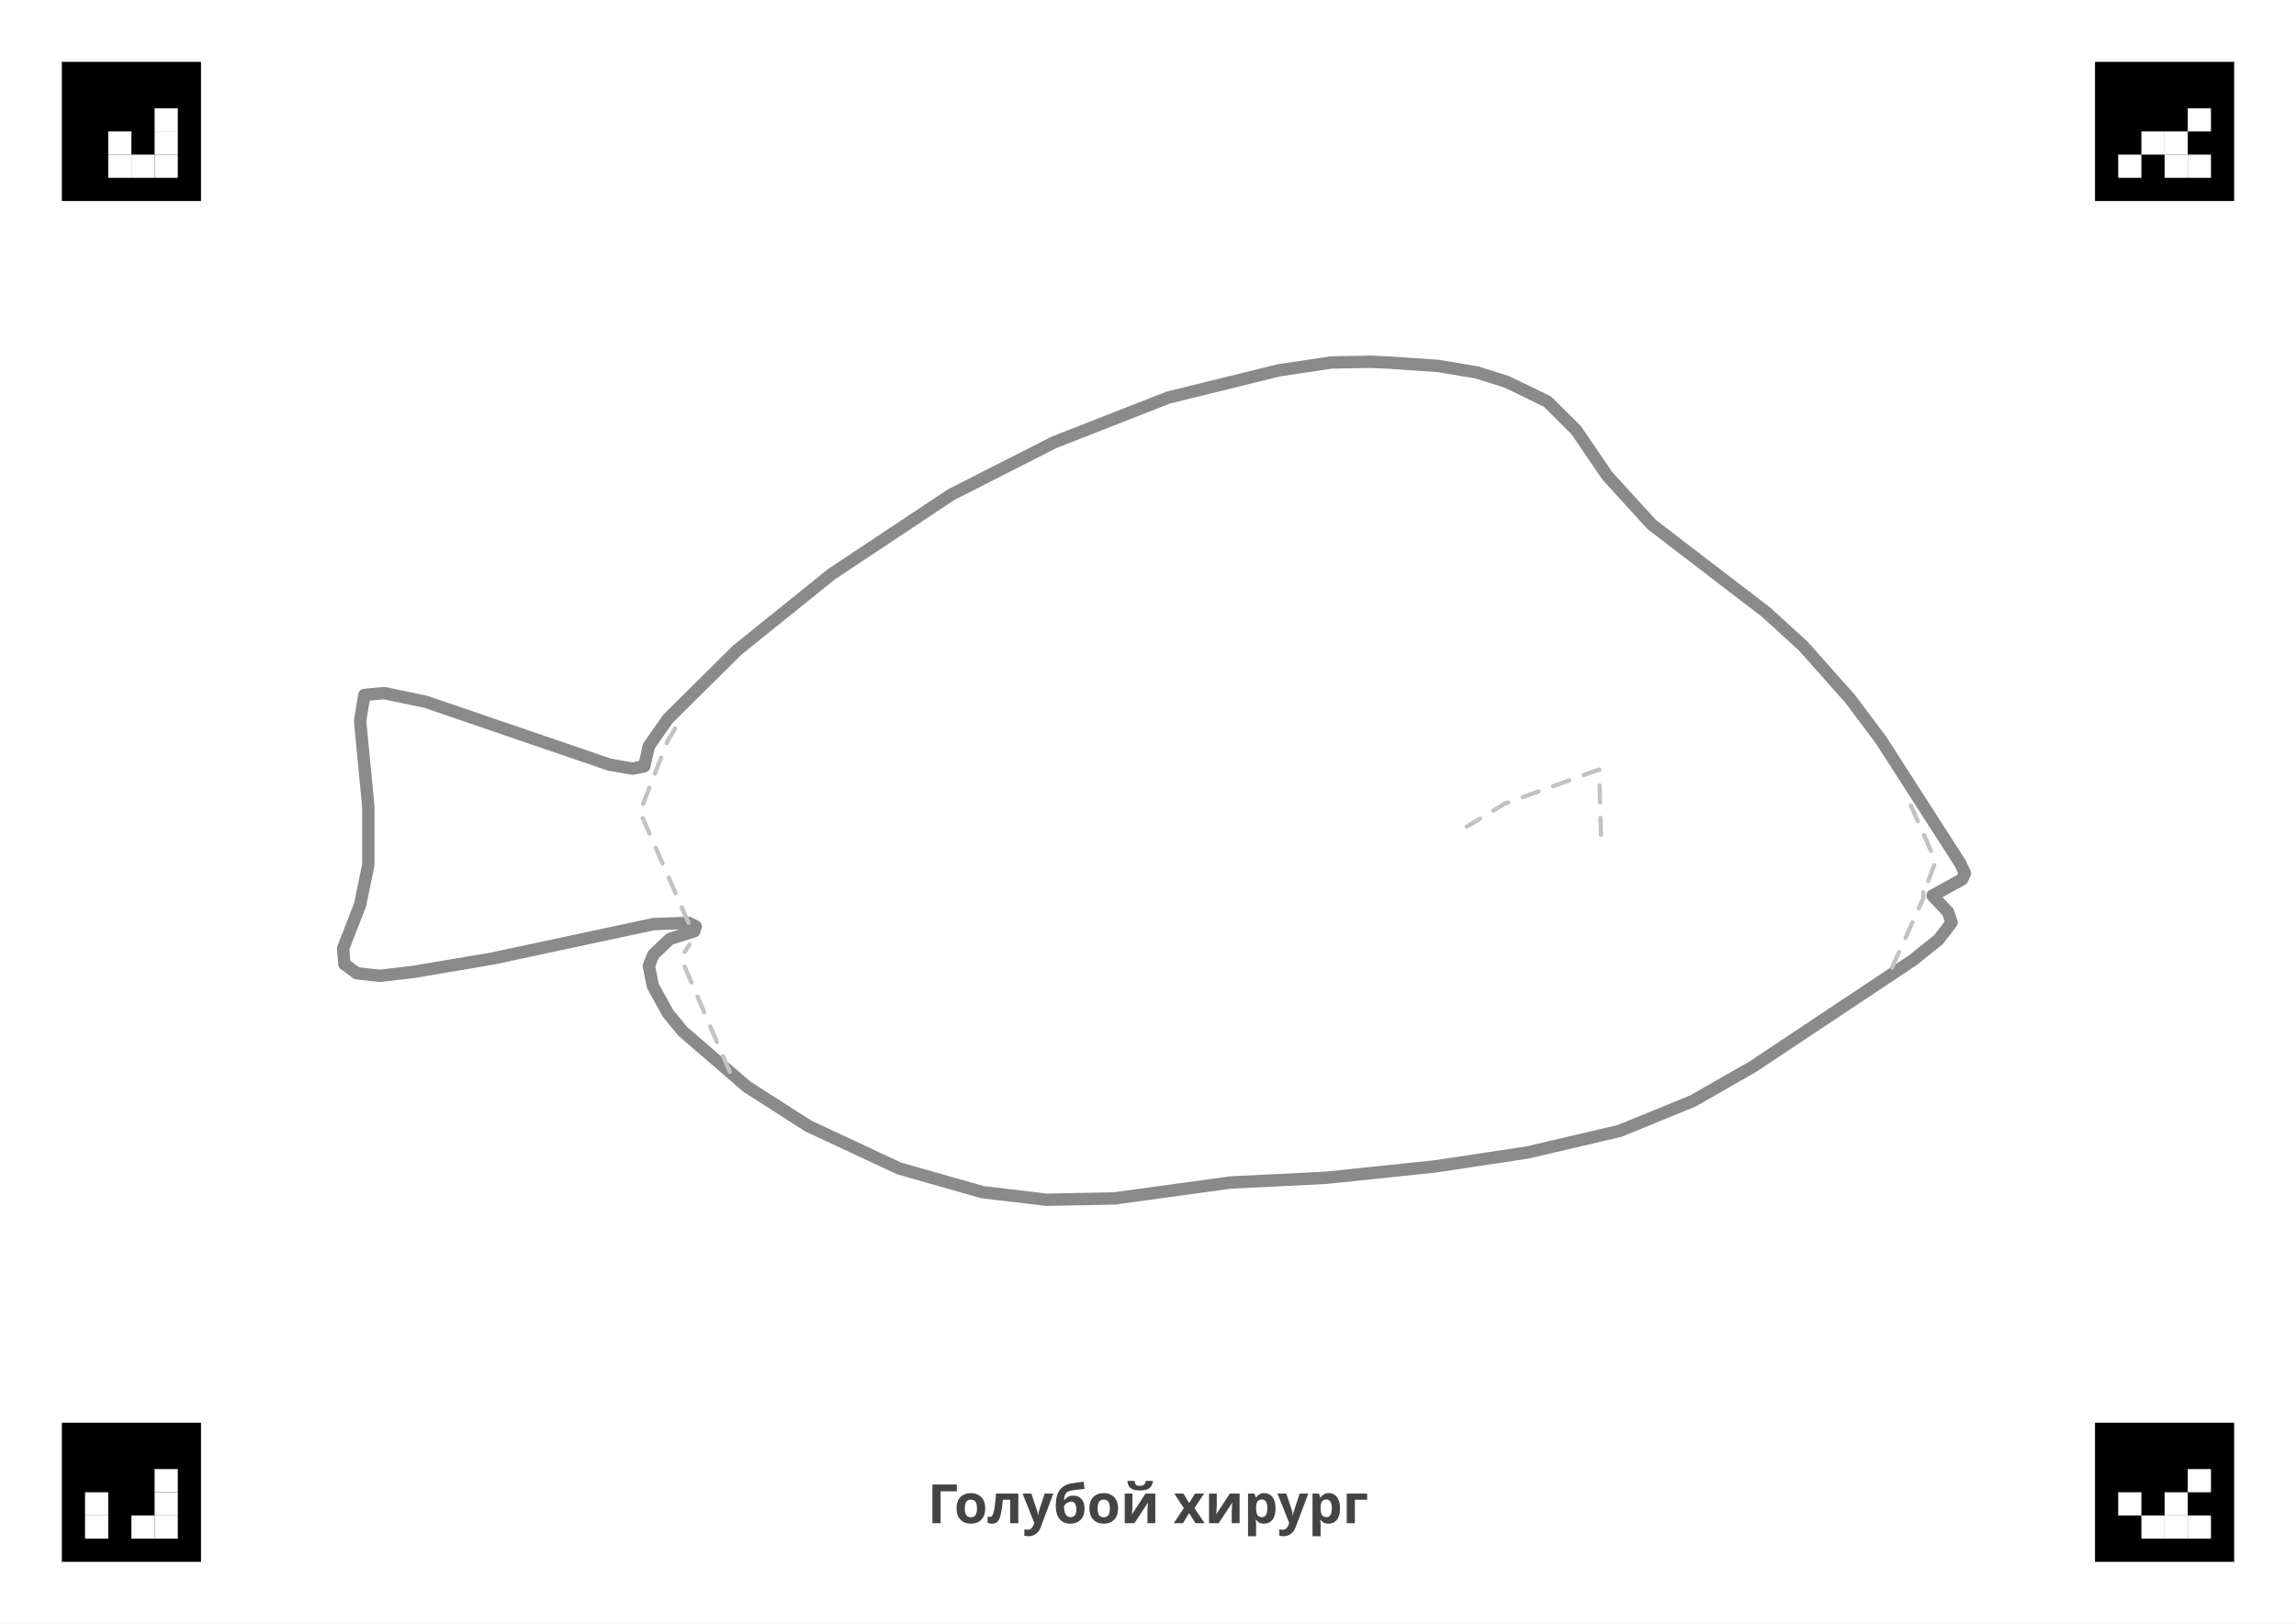
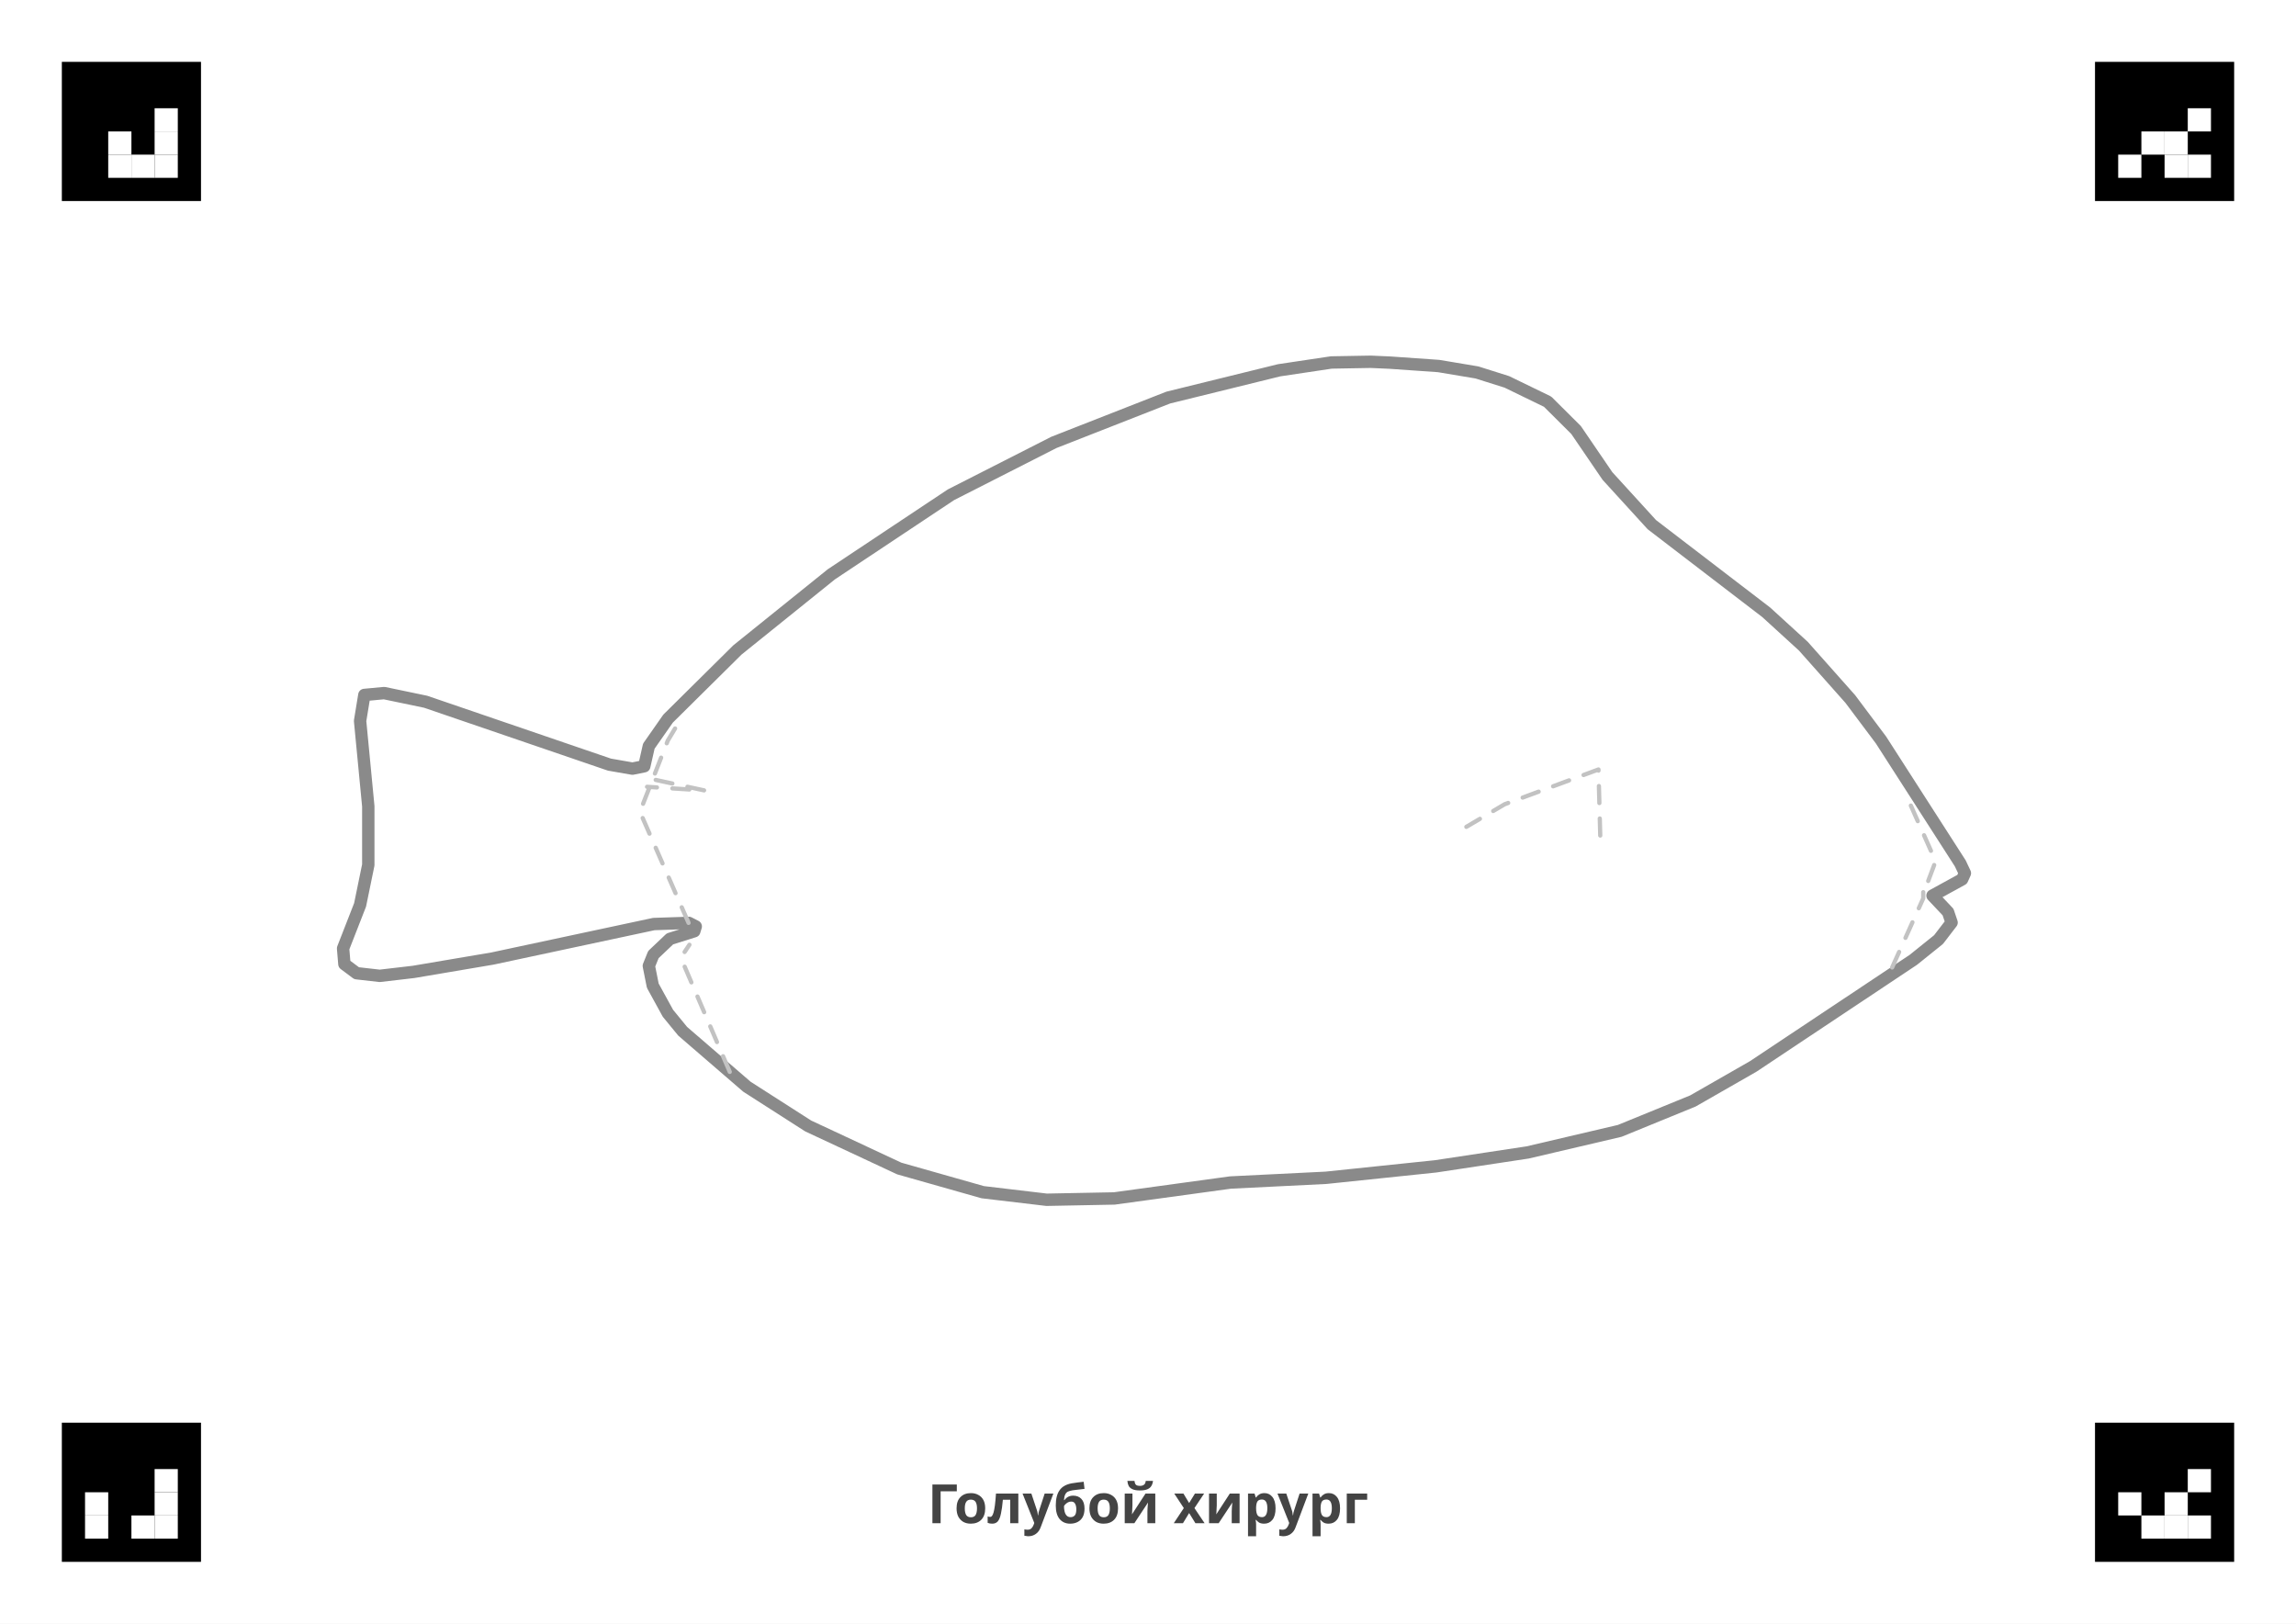
<svg xmlns="http://www.w3.org/2000/svg" width="297mm" height="210mm" viewBox="0 0 297 210">
  <rect width="297" height="210" fill="#fff" />
  <rect x="8" y="8" width="18" height="18" fill="#000" />
  <rect x="20.00" y="14.00" width="3" height="3" fill="#fff" />
  <rect x="14.00" y="17.00" width="3" height="3" fill="#fff" />
  <rect x="20.00" y="17.00" width="3" height="3" fill="#fff" />
  <rect x="14.00" y="20.00" width="3" height="3" fill="#fff" />
  <rect x="17.00" y="20.00" width="3" height="3" fill="#fff" />
  <rect x="20.00" y="20.00" width="3" height="3" fill="#fff" />
  <rect x="271" y="8" width="18" height="18" fill="#000" />
  <rect x="283.00" y="14.00" width="3" height="3" fill="#fff" />
  <rect x="277.00" y="17.00" width="3" height="3" fill="#fff" />
  <rect x="280.00" y="17.00" width="3" height="3" fill="#fff" />
  <rect x="274.00" y="20.00" width="3" height="3" fill="#fff" />
  <rect x="280.00" y="20.00" width="3" height="3" fill="#fff" />
  <rect x="283.00" y="20.00" width="3" height="3" fill="#fff" />
  <rect x="8" y="184" width="18" height="18" fill="#000" />
  <rect x="20.00" y="190.00" width="3" height="3" fill="#fff" />
  <rect x="11.00" y="193.00" width="3" height="3" fill="#fff" />
  <rect x="20.00" y="193.00" width="3" height="3" fill="#fff" />
  <rect x="11.00" y="196.00" width="3" height="3" fill="#fff" />
  <rect x="17.00" y="196.00" width="3" height="3" fill="#fff" />
  <rect x="20.00" y="196.00" width="3" height="3" fill="#fff" />
  <rect x="271" y="184" width="18" height="18" fill="#000" />
  <rect x="283.00" y="190.00" width="3" height="3" fill="#fff" />
  <rect x="274.00" y="193.00" width="3" height="3" fill="#fff" />
  <rect x="280.00" y="193.00" width="3" height="3" fill="#fff" />
  <rect x="277.00" y="196.00" width="3" height="3" fill="#fff" />
  <rect x="280.00" y="196.00" width="3" height="3" fill="#fff" />
  <rect x="283.00" y="196.00" width="3" height="3" fill="#fff" />
  <path d="M179.80 46.90 L186.10 47.34 L191.05 48.17 L194.92 49.39 L200.19 51.95 L203.87 55.61 L207.93 61.56 L213.68 67.86 L228.47 79.19 L233.27 83.57 L239.34 90.40 L243.32 95.71 L253.57 111.66 L254.17 112.93 L253.81 113.73 L249.98 115.83 L251.99 117.96 L252.45 119.32 L250.76 121.52 L247.50 124.14 L226.78 137.93 L218.99 142.39 L209.52 146.26 L197.61 149.05 L185.70 150.85 L171.51 152.33 L159.16 152.94 L144.14 155.00 L135.39 155.17 L127.12 154.19 L116.33 151.13 L104.55 145.63 L96.62 140.55 L88.31 133.38 L86.40 131.05 L84.44 127.48 L83.93 124.92 L84.52 123.46 L86.66 121.43 L89.81 120.44 L90.00 119.82 L89.11 119.36 L84.58 119.51 L63.71 123.97 L53.49 125.70 L49.12 126.21 L46.13 125.87 L44.55 124.69 L44.38 122.66 L46.58 117.03 L47.64 111.87 L47.64 104.28 L46.58 93.24 L47.13 89.88 L49.69 89.64 L55.06 90.76 L78.83 98.89 L81.81 99.41 L83.34 99.10 L83.93 96.50 L86.42 92.94 L95.39 84.06 L107.55 74.27 L123.01 63.99 L136.32 57.22 L151.12 51.42 L165.46 47.89 L172.21 46.88 L177.31 46.79 Z" fill="#fff" stroke="#8a8a8a" stroke-width="1.6" stroke-linejoin="round" />
  <path d="M247.18 104.19 L250.38 111.39 L249.18 114.59" fill="none" stroke="#c2c2c2" stroke-width="0.55" stroke-dasharray="2.2 2" stroke-linecap="round" stroke-linejoin="round" />
  <path d="M248.78 115.39 L248.78 116.19 L245.18 124.19 L244.22 126.32" fill="none" stroke="#c2c2c2" stroke-width="0.55" stroke-dasharray="2.2 2" stroke-linecap="round" stroke-linejoin="round" />
  <path d="M94.40 138.63 L93.18 135.79 L88.38 124.59 L88.38 123.39 L89.18 122.19" fill="none" stroke="#c2c2c2" stroke-width="0.55" stroke-dasharray="2.2 2" stroke-linecap="round" stroke-linejoin="round" />
  <path d="M89.07 119.36 L88.38 117.79 L82.78 104.99 L86.38 95.79 L87.58 93.79" fill="none" stroke="#c2c2c2" stroke-width="0.55" stroke-dasharray="2.2 2" stroke-linecap="round" stroke-linejoin="round" />
-   <path d="M207.09 107.98 L206.87 99.52 L194.61 103.96 L189.74 106.92" fill="none" stroke="#c2c2c2" stroke-width="0.55" stroke-dasharray="2.2 2" stroke-linecap="round" stroke-linejoin="round" />
+   <path d="M207.00 108.06 L206.77 99.52 L194.63 104.02 L189.68 106.94" fill="none" stroke="#c2c2c2" stroke-width="0.55" stroke-dasharray="2.2 2" stroke-linecap="round" stroke-linejoin="round" />
+   <path d="M84.82 100.87 L91.12 102.23 L83.70 101.76" fill="none" stroke="#c2c2c2" stroke-width="0.55" stroke-dasharray="2.2 2" stroke-linecap="round" stroke-linejoin="round" />
  <text x="148.5" y="197" text-anchor="middle" font-family="Segoe UI, sans-serif" font-size="7" font-weight="600" fill="#444">Голубой хирург</text>
</svg>
